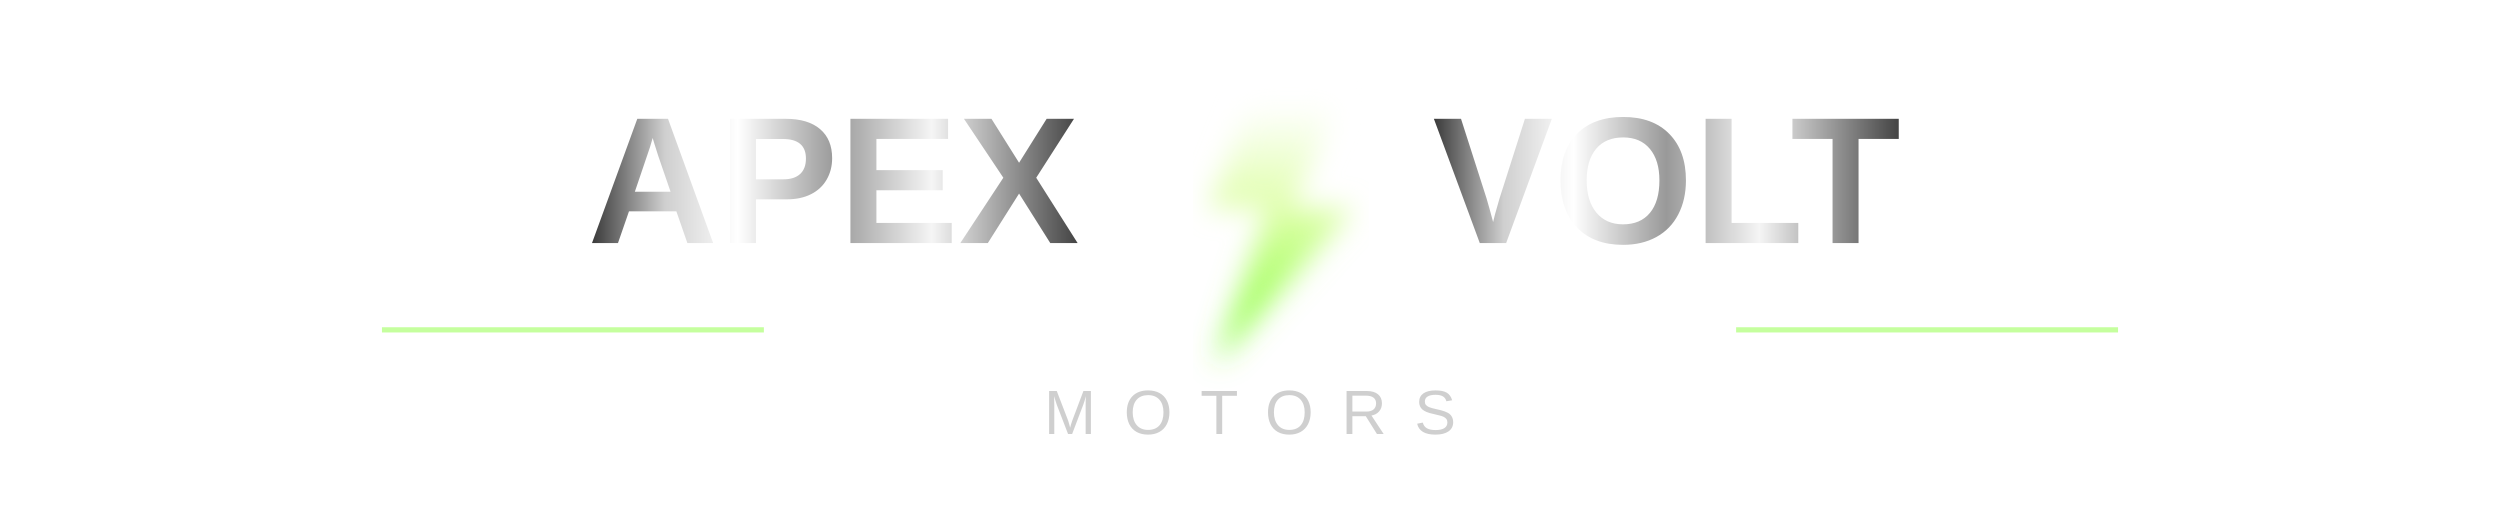
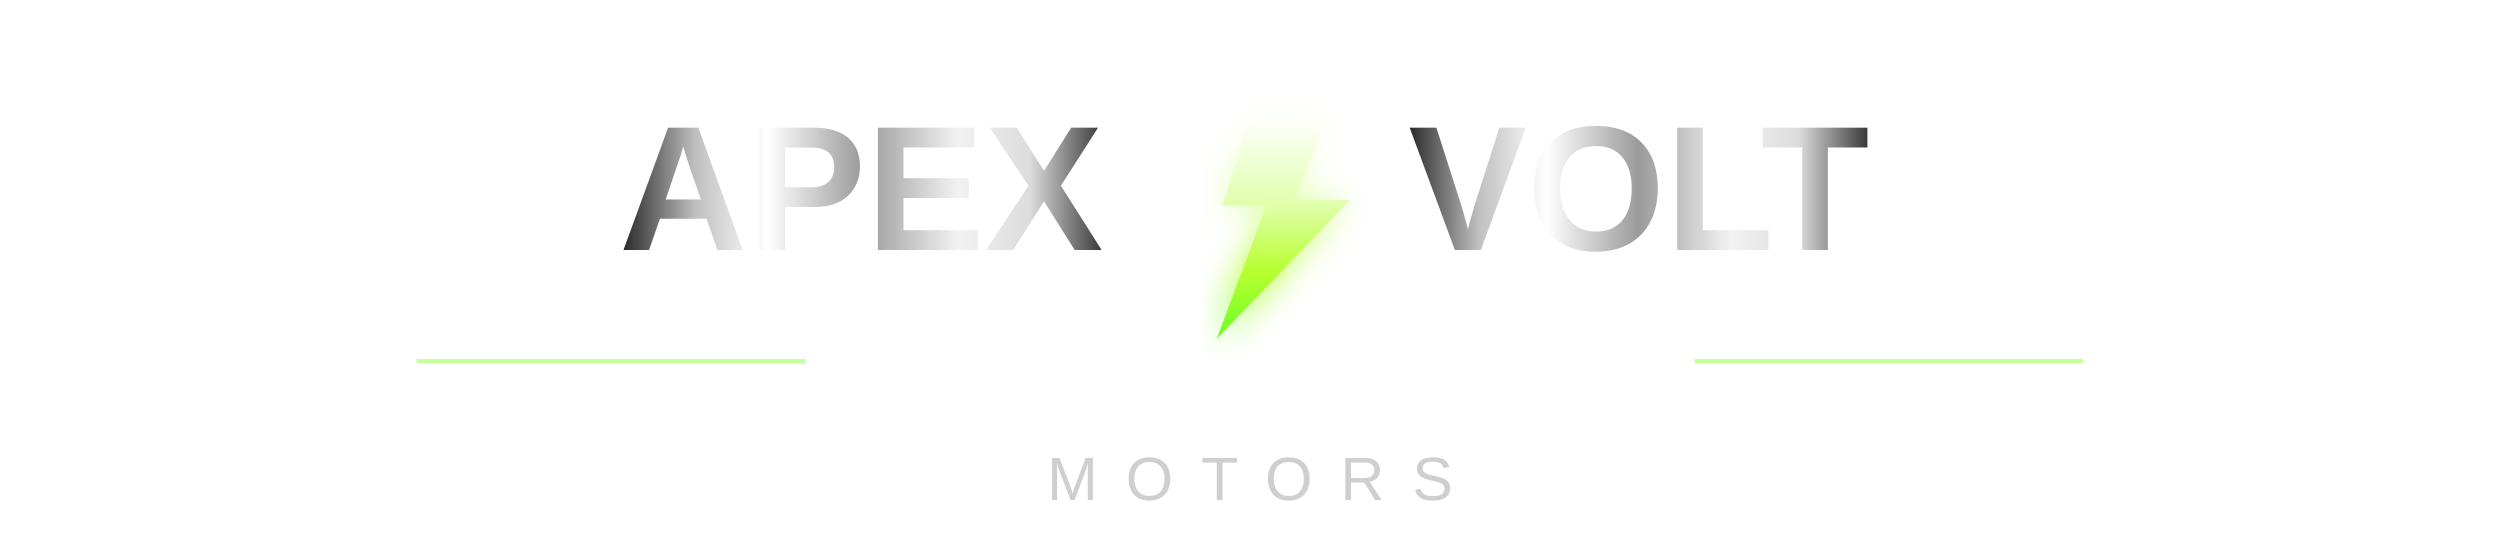
- <svg xmlns="http://www.w3.org/2000/svg" width="720" height="150" viewBox="0 0 720 150">
+ <svg xmlns="http://www.w3.org/2000/svg" width="900" height="200" viewBox="0 0 900 200">
  <defs>
    <linearGradient id="chrome" x1="0%" y1="0%" x2="100%" y2="0%">
-       <stop offset="0%" stop-color="#3a3a3a" />
-       <stop offset="15%" stop-color="#cfcfcf" />
+       <stop offset="0%" stop-color="#2a2a2a" />
+       <stop offset="15%" stop-color="#bfbfbf" />
      <stop offset="30%" stop-color="#ffffff" />
-       <stop offset="50%" stop-color="#999" />
-       <stop offset="70%" stop-color="#f5f5f5" />
-       <stop offset="100%" stop-color="#444" />
+       <stop offset="50%" stop-color="#9a9a9a" />
+       <stop offset="70%" stop-color="#f2f2f2" />
+       <stop offset="85%" stop-color="#dcdcdc" />
+       <stop offset="100%" stop-color="#3a3a3a" />
    </linearGradient>
+     <filter id="glow">
+       <feGaussianBlur stdDeviation="6" result="blur" />
+       <feMerge>
+         <feMergeNode in="blur" />
+         <feMergeNode in="SourceGraphic" />
+       </feMerge>
+     </filter>
    <linearGradient id="bolt" x1="0%" y1="0%" x2="0%" y2="100%">
      <stop offset="0%" stop-color="#ffffff" />
      <stop offset="40%" stop-color="#dfffaa" />
-       <stop offset="100%" stop-color="#7cff2d" />
+       <stop offset="70%" stop-color="#b7ff2d" />
+       <stop offset="100%" stop-color="#6cff2b" />
    </linearGradient>
-     <filter id="glow">
-       <feGaussianBlur stdDeviation="4" />
-     </filter>
  </defs>
-   <g transform="translate(360,70)" text-anchor="middle">
-     <text x="-120" y="0" font-size="52" font-weight="800" font-family="Arial" fill="url(#chrome)">
+   <g transform="translate(450,90)" text-anchor="middle">
+     <text x="-140" y="0" font-size="64" font-weight="800" font-family="Arial, Helvetica, sans-serif" fill="url(#chrome)">
      APEX
    </text>
-     <g transform="translate(0,-40)">
-       <path d="M0 0 L-12 30 L5 30 L-10 75 L30 30 L12 30 L25 0 Z" fill="url(#bolt)" filter="url(#glow)" />
+     <g transform="translate(0,-48)" filter="url(#glow)">
+       <path d="M0 0 L-10 32 L6 32 L-12 80 L36 30 L16 30 L28 0 Z" fill="url(#bolt)" />
    </g>
-     <text x="120" y="0" font-size="52" font-weight="800" font-family="Arial" fill="url(#chrome)">
+     <text x="140" y="0" font-size="64" font-weight="800" font-family="Arial, Helvetica, sans-serif" fill="url(#chrome)">
      VOLT
    </text>
-     <line x1="-250" y1="25" x2="-140" y2="25" stroke="#8cff3f" stroke-opacity="0.5" stroke-width="1.5" />
-     <line x1="140" y1="25" x2="250" y2="25" stroke="#8cff3f" stroke-opacity="0.5" stroke-width="1.5" />
-     <text x="0" y="55" font-size="18" letter-spacing="8" font-family="Arial" fill="#cfcfcf">
+     <line x1="-300" y1="40" x2="-160" y2="40" stroke="#8cff3f" stroke-opacity="0.5" stroke-width="1.5" />
+     <line x1="160" y1="40" x2="300" y2="40" stroke="#8cff3f" stroke-opacity="0.5" stroke-width="1.5" />
+     <text x="0" y="90" font-size="22" letter-spacing="10" font-family="Arial, Helvetica, sans-serif" fill="#cfcfcf">
      MOTORS
    </text>
  </g>
</svg>
